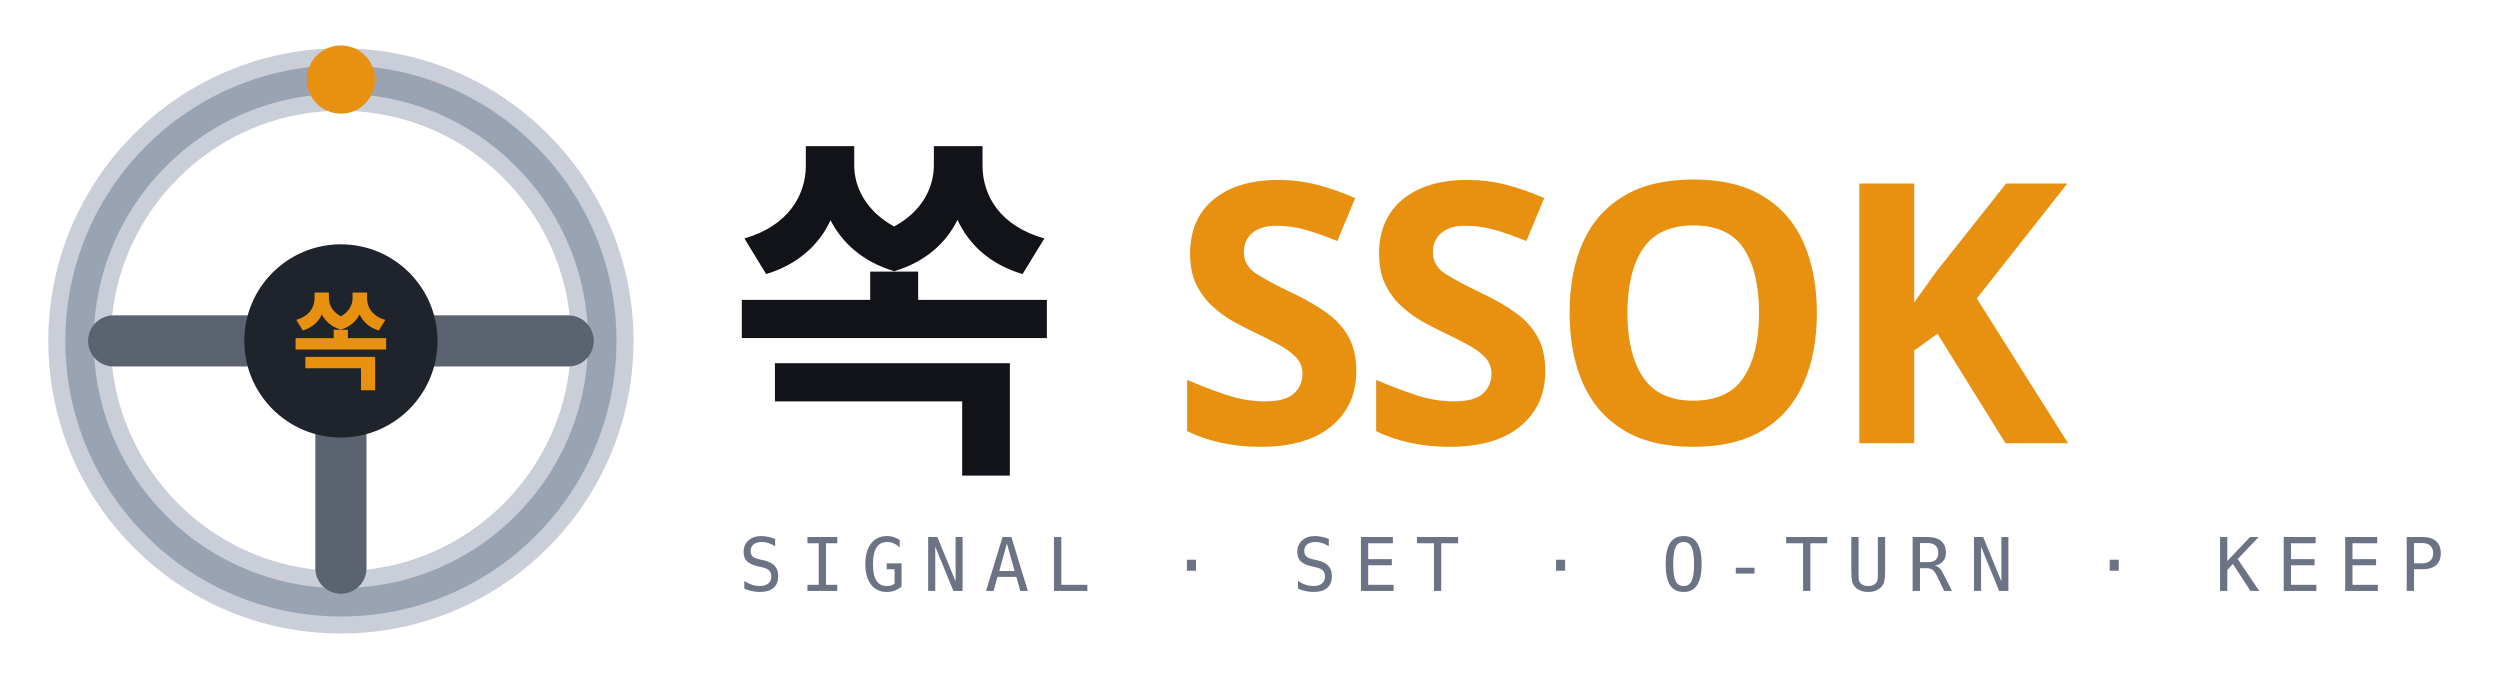
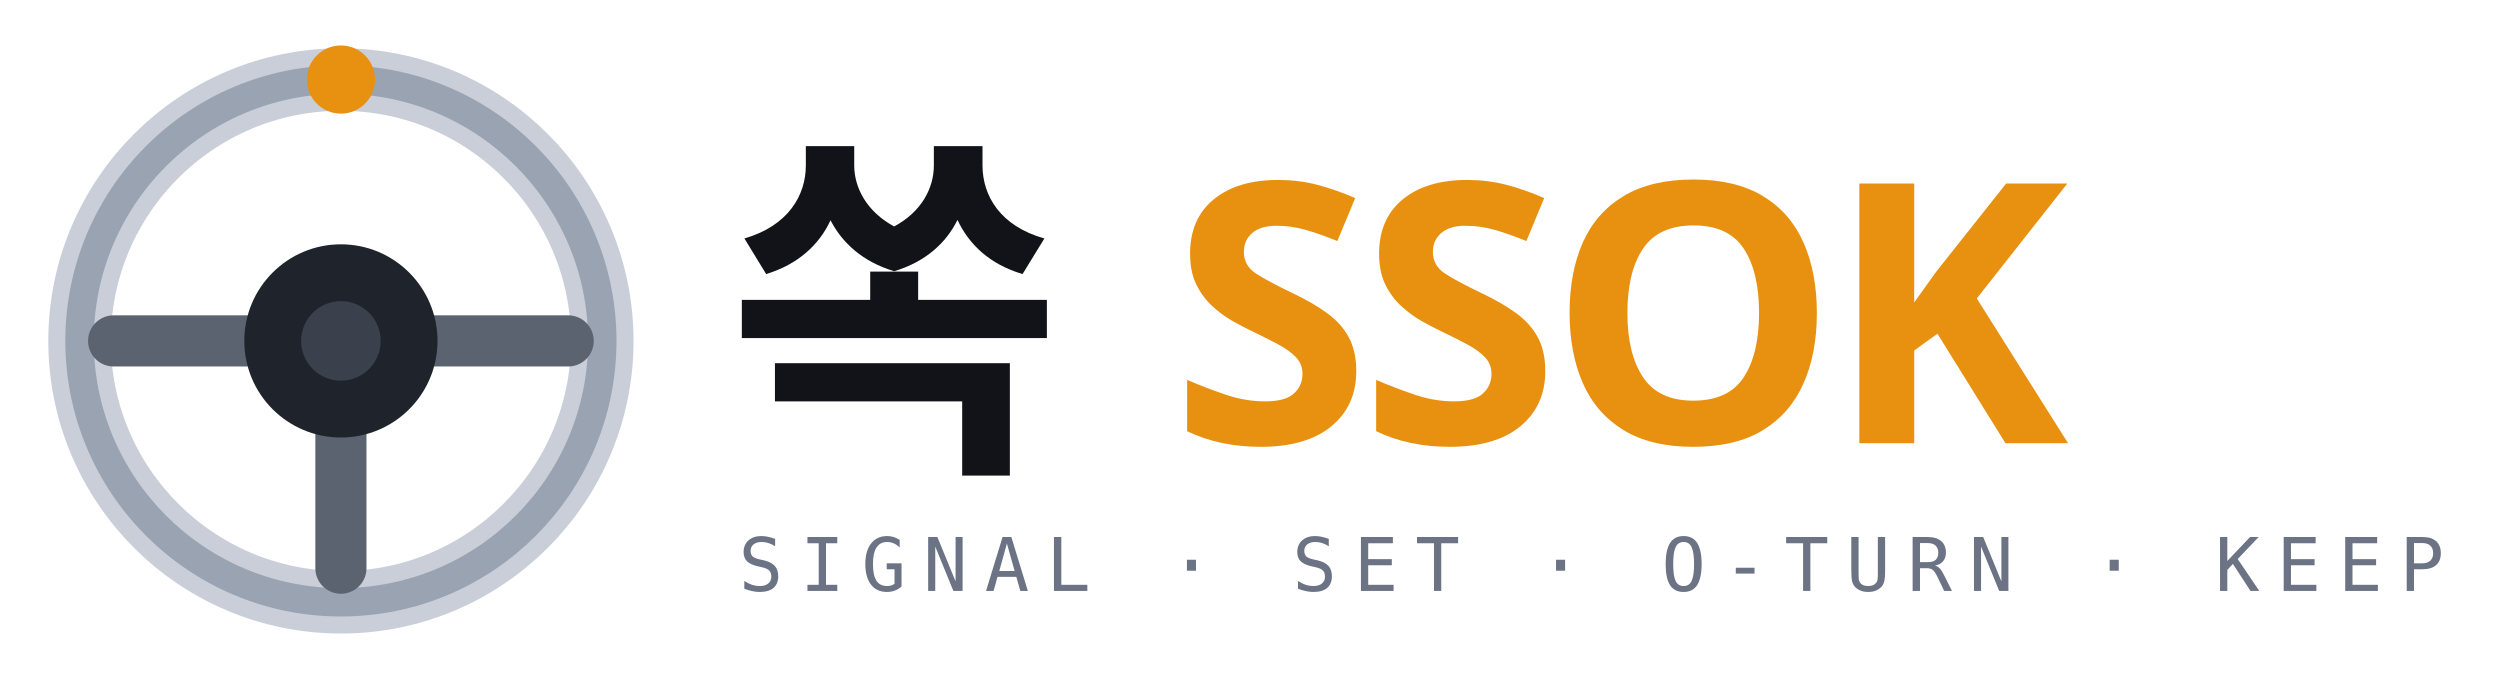
<svg xmlns="http://www.w3.org/2000/svg" viewBox="0 0 440 120" role="img" aria-label="쏙 SSOK">
  <g transform="translate(60 60)">
    <circle r="46" fill="none" stroke="#c9ced8" stroke-width="11" />
    <circle r="46" fill="none" stroke="#9aa3b2" stroke-width="5" />
    <path d="M-40 0h26M14 0h26M0 14v26" stroke="#5b6270" stroke-width="9" stroke-linecap="round" />
    <circle r="17" fill="#1f232b" />
-     <text y="7" font-family="Pretendard,IBM Plex Sans KR,Apple SD Gothic Neo,sans-serif" font-size="19" font-weight="800" fill="#e8900f" text-anchor="middle">쏙</text>
+     <circle r="7" fill="#3a404c" />
    <circle cy="-46" r="6" fill="#e8900f" />
  </g>
  <text x="128" y="78" font-family="Pretendard,IBM Plex Sans KR,Apple SD Gothic Neo,sans-serif" font-size="64" font-weight="800" letter-spacing="-3" fill="#111318">쏙</text>
  <text x="206" y="78" font-family="Pretendard,IBM Plex Sans KR,Apple SD Gothic Neo,sans-serif" font-size="64" font-weight="800" letter-spacing="-2" fill="#e8900f">SSOK</text>
  <text x="130" y="104" font-family="IBM Plex Mono,ui-monospace,Menlo,monospace" font-size="13" letter-spacing="3" fill="#6b7384">SIGNAL · SET · O-TURN · KEEP</text>
</svg>
